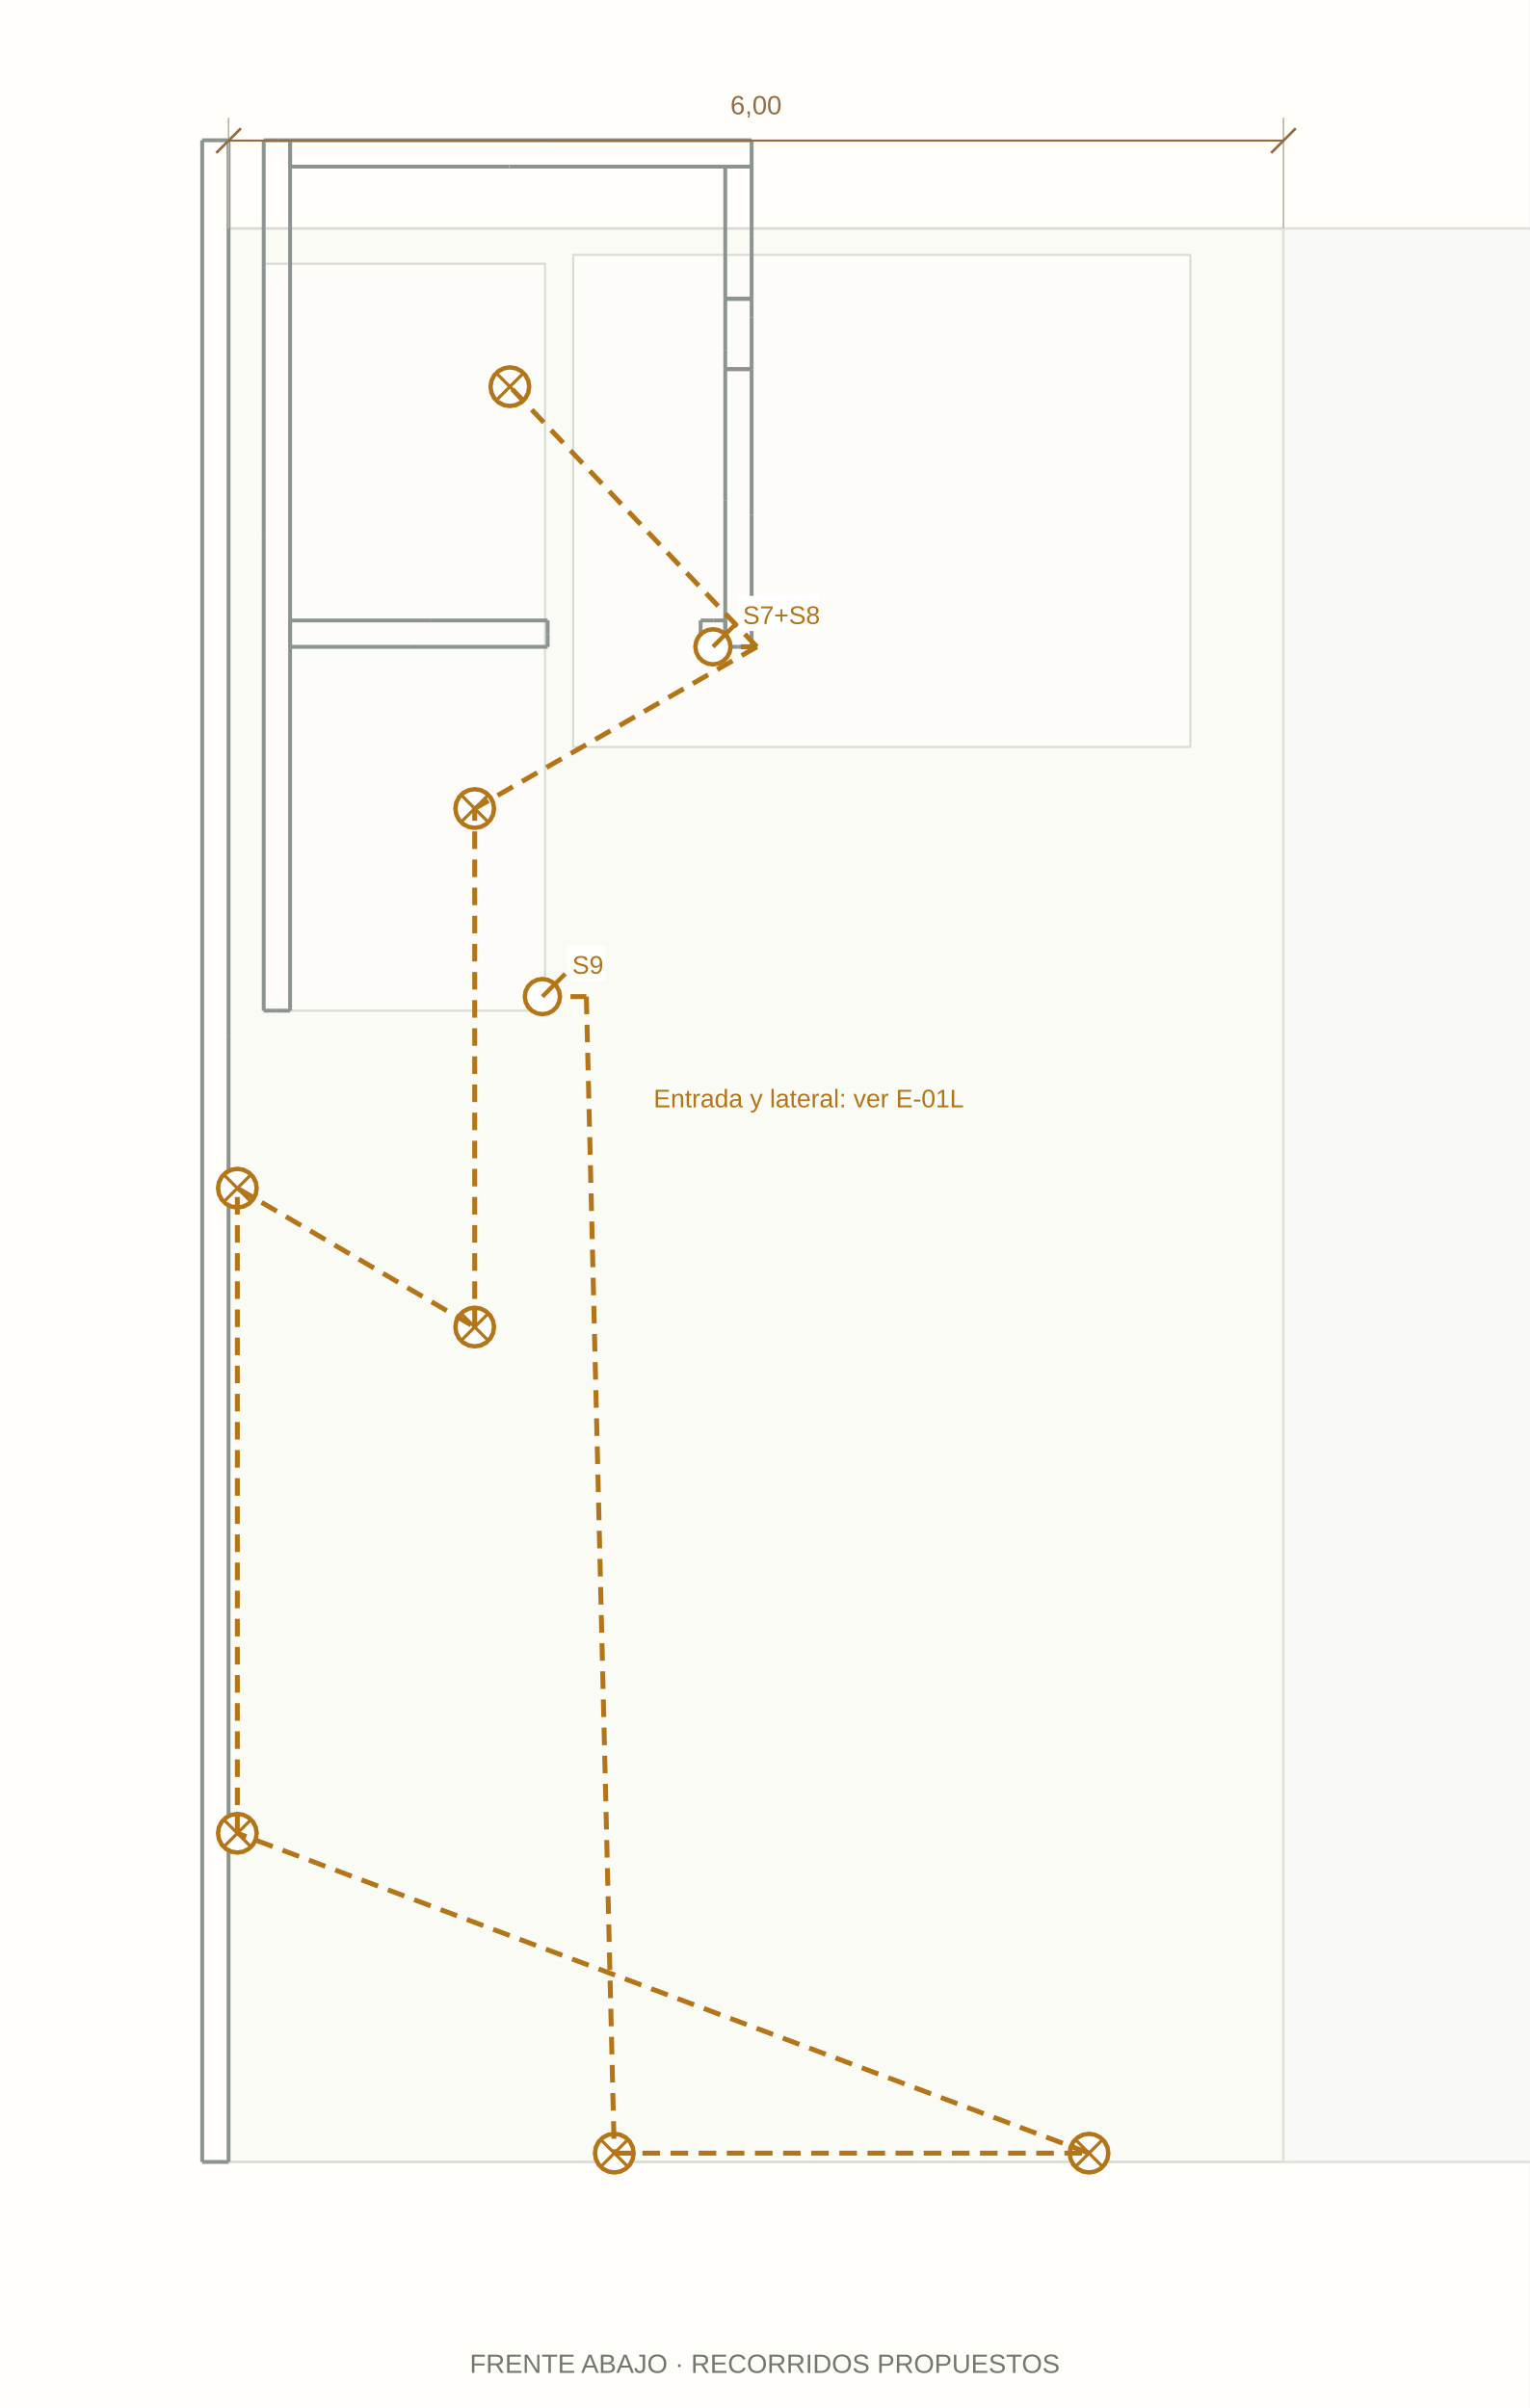
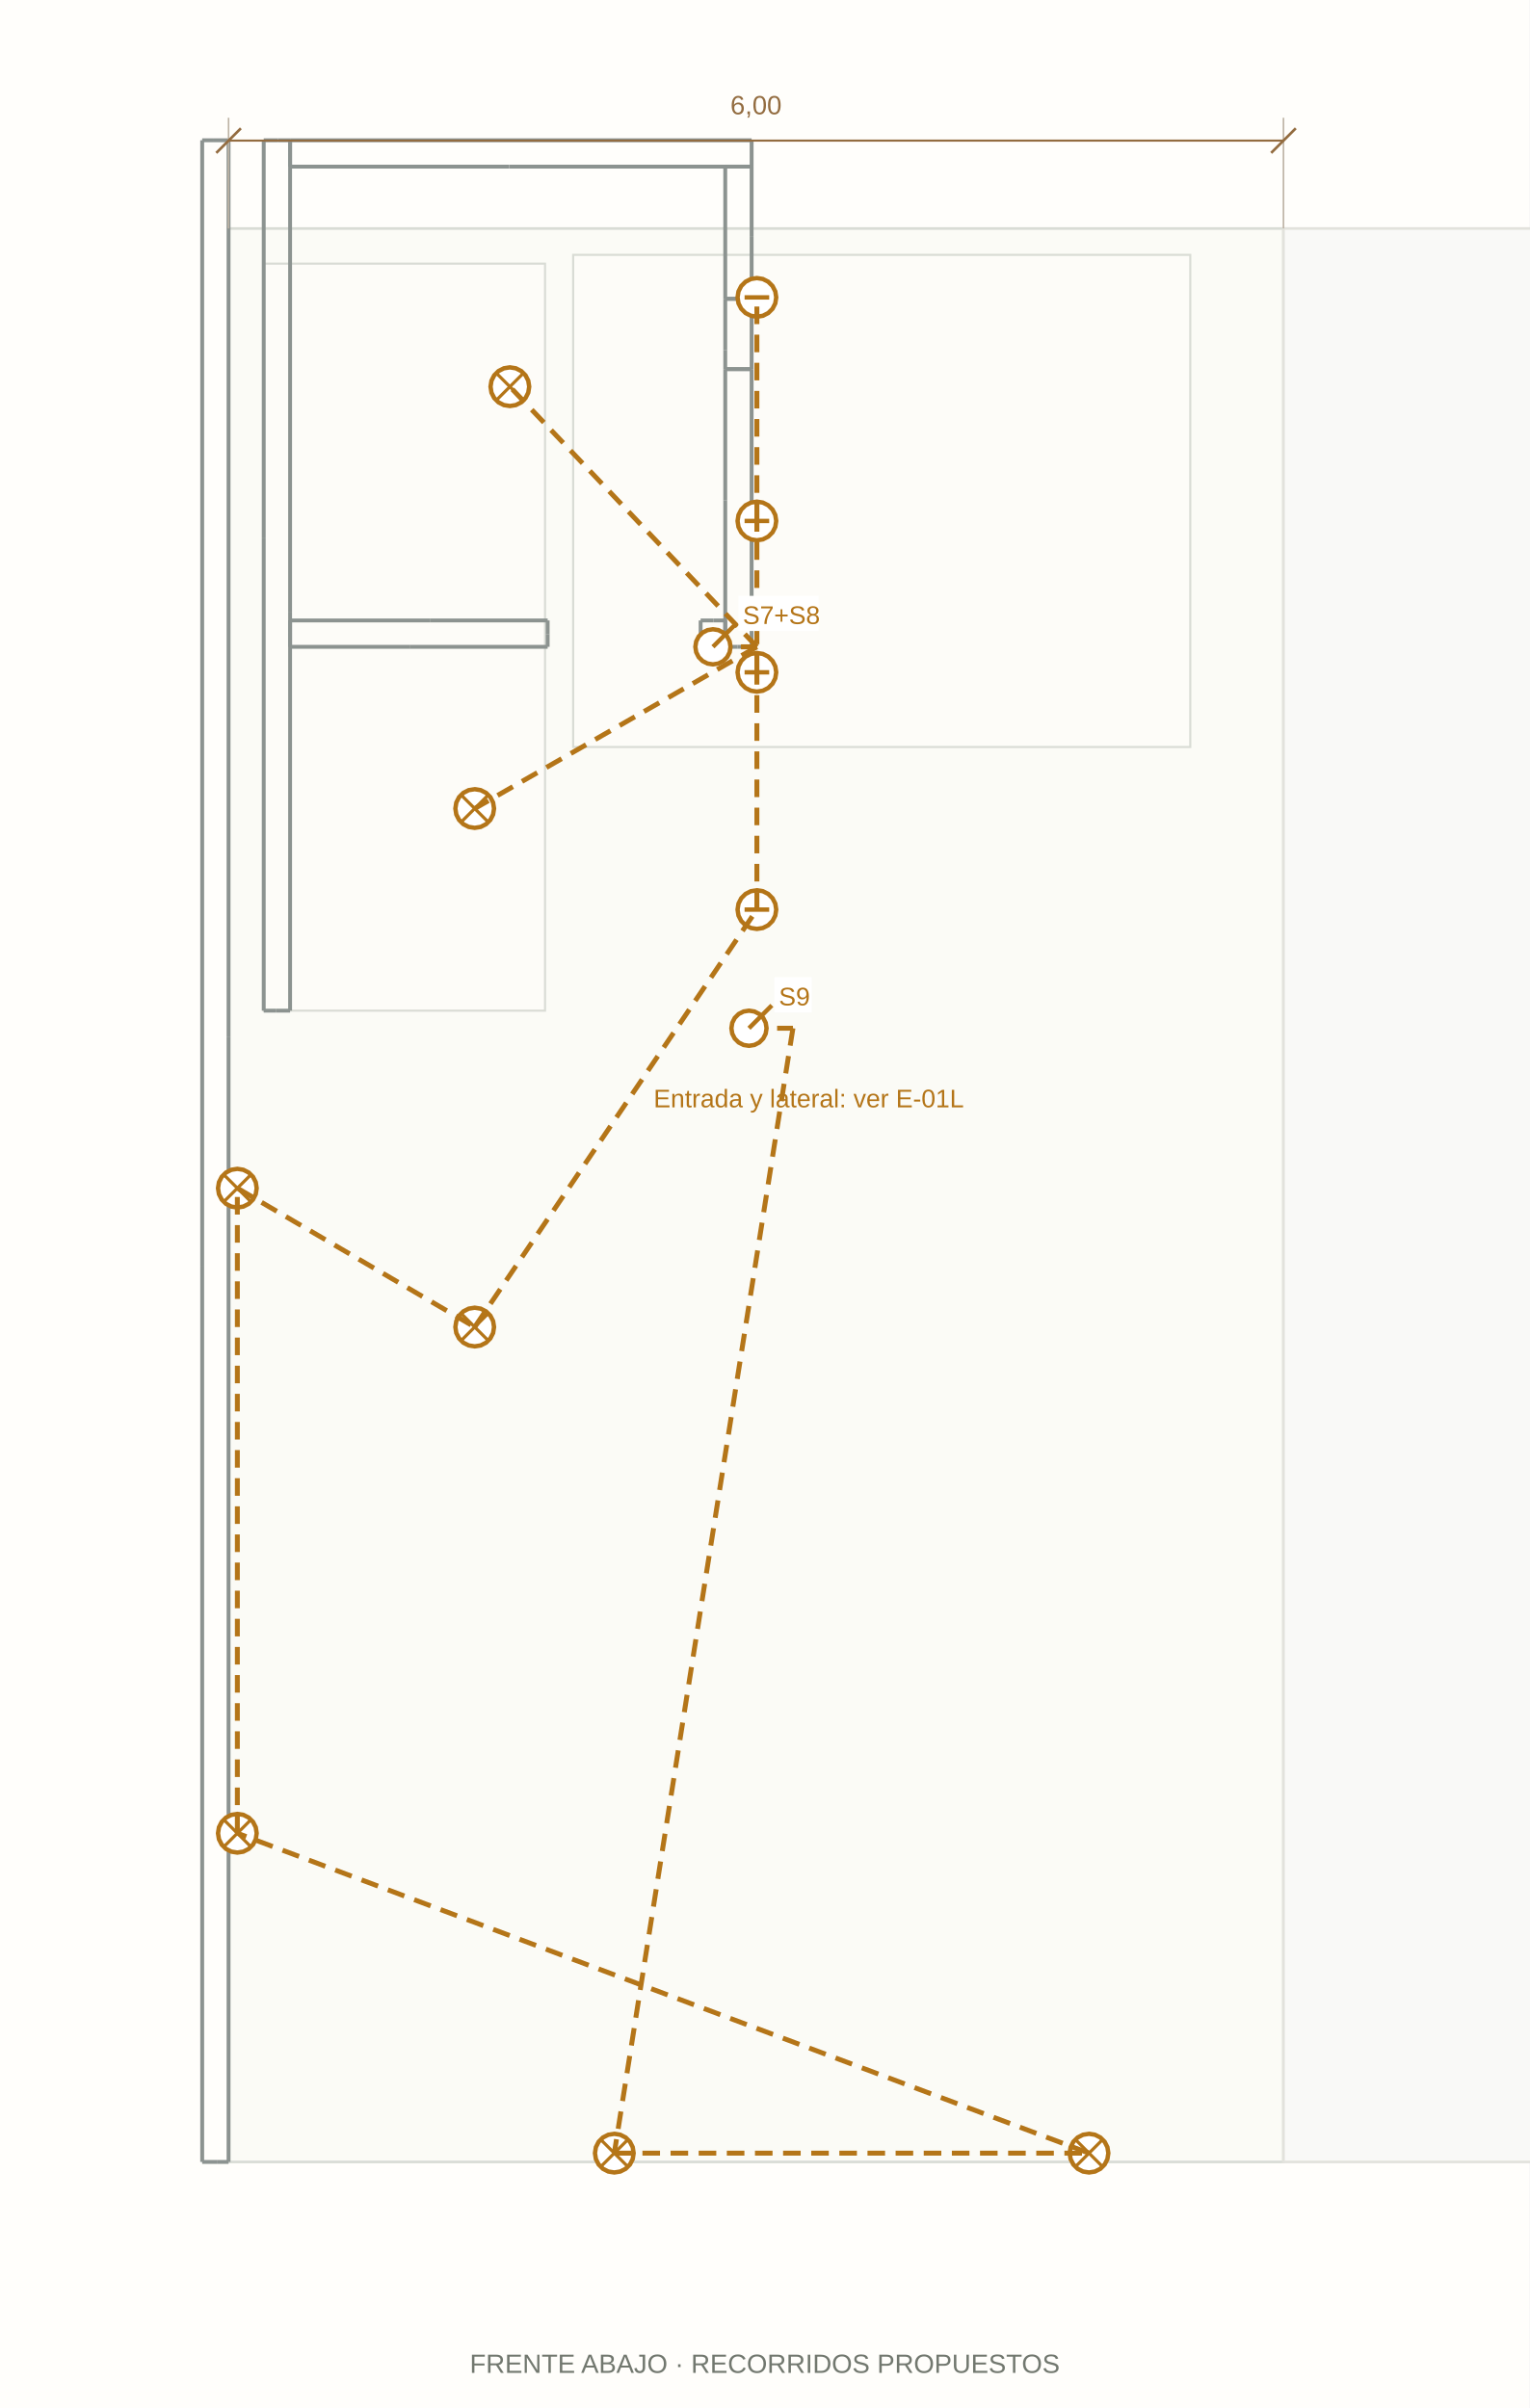
<svg xmlns="http://www.w3.org/2000/svg" viewBox="0 0 696 1096.0" role="img" aria-label="Iluminación y mandos · Patio">
  <rect width="100%" height="100%" fill="#fffefb" />
  <polygon points="104.0,984.0 584.0,984.0 584.0,104.0 104.0,104.0" fill="#fbfbf6" stroke="#d9dcd5" stroke-width="1.2" />
  <polygon points="584.0,984.0 824.0,984.0 824.0,104.0 584.0,104.0" fill="#f9f9f7" stroke="#e2e2dc" stroke-width="1.2" />
  <polygon points="120.0,460.0 248.0,460.0 248.0,120.0 120.0,120.0" fill="#fdfcf8" stroke="#d9dcd5" stroke-width="0.96" />
  <polygon points="260.8,340.0 541.6,340.0 541.6,116.0 260.8,116.0" fill="#fdfcf8" stroke="#d9dcd5" stroke-width="0.96" />
  <polyline points="132.0,460.0 125.489,460.0" fill="none" stroke="#8c9390" stroke-width="1.76" />
  <polyline points="125.489,460.0 120.0,460.0" fill="none" stroke="#8c9390" stroke-width="1.76" />
  <polyline points="132.0,63.84 132.0,278.804" fill="none" stroke="#8c9390" stroke-width="1.76" />
  <polyline points="132.0,278.804 132.0,460.0" fill="none" stroke="#8c9390" stroke-width="1.76" />
  <polyline points="120.0,63.84 126.523,63.84" fill="none" stroke="#8c9390" stroke-width="1.76" />
  <polyline points="126.523,63.84 132.0,63.84" fill="none" stroke="#8c9390" stroke-width="1.76" />
  <polyline points="120.0,460.0 120.0,244.66" fill="none" stroke="#8c9390" stroke-width="1.76" />
  <polyline points="120.0,244.66 120.0,63.84" fill="none" stroke="#8c9390" stroke-width="1.76" />
  <polyline points="249.2,294.4 186.715,294.4" fill="none" stroke="#8c9390" stroke-width="1.76" />
  <polyline points="186.715,294.4 132.0,294.4" fill="none" stroke="#8c9390" stroke-width="1.76" />
  <polyline points="249.2,282.4 249.2,288.798" fill="none" stroke="#8c9390" stroke-width="1.76" />
  <polyline points="249.2,288.798 249.2,294.4" fill="none" stroke="#8c9390" stroke-width="1.76" />
  <polyline points="132.0,282.4 195.595,282.4" fill="none" stroke="#8c9390" stroke-width="1.76" />
  <polyline points="195.595,282.4 249.2,282.4" fill="none" stroke="#8c9390" stroke-width="1.76" />
  <polyline points="132.0,294.4 132.0,287.889" fill="none" stroke="#8c9390" stroke-width="1.76" />
  <polyline points="132.0,287.889 132.0,282.4" fill="none" stroke="#8c9390" stroke-width="1.76" />
  <polyline points="330.0,294.4 324.105,294.4" fill="none" stroke="#8c9390" stroke-width="1.76" />
  <polyline points="324.105,294.4 318.8,294.4" fill="none" stroke="#8c9390" stroke-width="1.76" />
  <polyline points="330.0,282.4 330.0,288.717" fill="none" stroke="#8c9390" stroke-width="1.76" />
  <polyline points="330.0,288.717 330.0,294.4" fill="none" stroke="#8c9390" stroke-width="1.76" />
  <polyline points="318.8,282.4 324.706,282.4" fill="none" stroke="#8c9390" stroke-width="1.76" />
  <polyline points="324.706,282.4 330.0,282.4" fill="none" stroke="#8c9390" stroke-width="1.76" />
  <polyline points="318.8,294.4 318.8,288.072" fill="none" stroke="#8c9390" stroke-width="1.76" />
  <polyline points="318.8,288.072 318.8,282.4" fill="none" stroke="#8c9390" stroke-width="1.76" />
  <polyline points="342.0,294.4 335.696,294.4" fill="none" stroke="#8c9390" stroke-width="1.76" />
  <polyline points="335.696,294.4 330.0,294.4" fill="none" stroke="#8c9390" stroke-width="1.76" />
  <polyline points="342.0,168.0 342.0,234.403" fill="none" stroke="#8c9390" stroke-width="1.76" />
  <polyline points="342.0,234.403 342.0,294.4" fill="none" stroke="#8c9390" stroke-width="1.76" />
  <polyline points="330.0,168.0 336.317,168.0" fill="none" stroke="#8c9390" stroke-width="1.76" />
  <polyline points="336.317,168.0 342.0,168.0" fill="none" stroke="#8c9390" stroke-width="1.76" />
  <polyline points="330.0,294.4 330.0,227.866" fill="none" stroke="#8c9390" stroke-width="1.76" />
  <polyline points="330.0,227.866 330.0,168.0" fill="none" stroke="#8c9390" stroke-width="1.76" />
  <polyline points="342.0,136.0 335.696,136.0" fill="none" stroke="#8c9390" stroke-width="1.76" />
  <polyline points="335.696,136.0 330.0,136.0" fill="none" stroke="#8c9390" stroke-width="1.76" />
  <polyline points="342.0,75.84 342.0,107.445" fill="none" stroke="#8c9390" stroke-width="1.76" />
  <polyline points="342.0,107.445 342.0,136.0" fill="none" stroke="#8c9390" stroke-width="1.76" />
  <polyline points="330.0,75.84 336.317,75.84" fill="none" stroke="#8c9390" stroke-width="1.76" />
  <polyline points="336.317,75.84 342.0,75.84" fill="none" stroke="#8c9390" stroke-width="1.76" />
  <polyline points="330.0,136.0 330.0,104.333" fill="none" stroke="#8c9390" stroke-width="1.76" />
  <polyline points="330.0,104.333 330.0,75.84" fill="none" stroke="#8c9390" stroke-width="1.76" />
  <polyline points="342.0,168.0 338.8,168.0" fill="none" stroke="#8c9390" stroke-width="1.76" />
  <polyline points="338.8,168.0 330.0,168.0" fill="none" stroke="#8c9390" stroke-width="1.76" />
  <polyline points="342.0,136.0 342.0,144.533" fill="none" stroke="#8c9390" stroke-width="1.76" />
  <polyline points="342.0,144.533 342.0,168.0" fill="none" stroke="#8c9390" stroke-width="1.76" />
  <polyline points="330.0,136.0 333.2,136.0" fill="none" stroke="#8c9390" stroke-width="1.76" />
  <polyline points="333.2,136.0 342.0,136.0" fill="none" stroke="#8c9390" stroke-width="1.76" />
  <polyline points="330.0,168.0 330.0,159.467" fill="none" stroke="#8c9390" stroke-width="1.76" />
  <polyline points="330.0,159.467 330.0,136.0" fill="none" stroke="#8c9390" stroke-width="1.76" />
  <polyline points="342.0,75.84 231.678,75.84" fill="none" stroke="#8c9390" stroke-width="1.76" />
  <polyline points="231.678,75.84 132.0,75.84" fill="none" stroke="#8c9390" stroke-width="1.76" />
  <polyline points="342.0,63.84 342.0,70.144" fill="none" stroke="#8c9390" stroke-width="1.76" />
  <polyline points="342.0,70.144 342.0,75.84" fill="none" stroke="#8c9390" stroke-width="1.76" />
  <polyline points="132.0,63.84 245.95,63.84" fill="none" stroke="#8c9390" stroke-width="1.76" />
  <polyline points="245.95,63.84 342.0,63.84" fill="none" stroke="#8c9390" stroke-width="1.76" />
  <polyline points="132.0,75.84 132.0,69.329" fill="none" stroke="#8c9390" stroke-width="1.76" />
  <polyline points="132.0,69.329 132.0,63.84" fill="none" stroke="#8c9390" stroke-width="1.76" />
  <polyline points="104.0,984.0 98.68,984.0" fill="none" stroke="#8c9390" stroke-width="1.76" />
  <polyline points="98.68,984.0 92.0,984.0" fill="none" stroke="#8c9390" stroke-width="1.76" />
  <polyline points="104.0,63.84 104.0,471.778" fill="none" stroke="#8c9390" stroke-width="1.76" />
  <polyline points="104.0,471.778 104.0,984.0" fill="none" stroke="#8c9390" stroke-width="1.76" />
  <polyline points="92.0,63.84 97.32,63.84" fill="none" stroke="#8c9390" stroke-width="1.76" />
  <polyline points="97.32,63.84 104.0,63.84" fill="none" stroke="#8c9390" stroke-width="1.76" />
  <polyline points="92.0,984.0 92.0,576.062" fill="none" stroke="#8c9390" stroke-width="1.76" />
  <polyline points="92.0,576.062 92.0,63.84" fill="none" stroke="#8c9390" stroke-width="1.76" />
  <polyline points="104.0,104.0 104.0,53.6" fill="none" stroke="#bdb3a4" stroke-width="0.72" data-plan-dimensions="true" />
  <polyline points="584.0,104.0 584.0,53.6" fill="none" stroke="#bdb3a4" stroke-width="0.72" data-plan-dimensions="true" />
  <polyline points="104.0,64.0 584.0,64.0" fill="none" stroke="#936c40" stroke-width="0.96" data-plan-dimensions="true" />
  <polyline points="98.4,69.6 109.6,58.4" fill="none" stroke="#936c40" stroke-width="1.2" data-plan-dimensions="true" />
  <polyline points="578.4,69.6 589.6,58.4" fill="none" stroke="#936c40" stroke-width="1.2" data-plan-dimensions="true" />
  <text x="344.0" y="52.0" font-family="Arial,sans-serif" font-size="12.0" fill="#936c40" text-anchor="middle" data-plan-dimensions="true">6,00</text>
  <text x="348.0" y="1080.0" font-family="Arial,sans-serif" font-size="12.0" fill="#72786f" text-anchor="middle">FRENTE ABAJO · RECORRIDOS PROPUESTOS</text>
  <polygon points="288.32,980.0 287.889,977.281 286.639,974.827 284.693,972.881 282.239,971.631 279.52,971.2 276.801,971.631 274.347,972.881 272.401,974.827 271.151,977.281 270.72,980.0 271.151,982.719 272.401,985.173 274.347,987.119 276.801,988.369 279.52,988.8 282.239,988.369 284.693,987.119 286.639,985.173 287.889,982.719" fill="#ffffff" stroke="#b47518" stroke-width="2.0" />
  <polyline points="273.12,986.4 285.92,973.6" fill="none" stroke="#b47518" stroke-width="1.44" />
  <polyline points="273.12,973.6 285.92,986.4" fill="none" stroke="#b47518" stroke-width="1.44" />
  <polygon points="504.32,980.0 503.889,977.281 502.639,974.827 500.693,972.881 498.239,971.631 495.52,971.2 492.801,971.631 490.347,972.881 488.401,974.827 487.151,977.281 486.72,980.0 487.151,982.719 488.401,985.173 490.347,987.119 492.801,988.369 495.52,988.8 498.239,988.369 500.693,987.119 502.639,985.173 503.889,982.719" fill="#ffffff" stroke="#b47518" stroke-width="2.0" />
  <polyline points="489.12,986.4 501.92,973.6" fill="none" stroke="#b47518" stroke-width="1.44" />
  <polyline points="489.12,973.6 501.92,986.4" fill="none" stroke="#b47518" stroke-width="1.44" />
  <polygon points="116.8,834.4 116.369,831.681 115.119,829.227 113.173,827.281 110.719,826.031 108.0,825.6 105.281,826.031 102.827,827.281 100.881,829.227 99.631,831.681 99.2,834.4 99.631,837.119 100.881,839.573 102.827,841.519 105.281,842.769 108.0,843.2 110.719,842.769 113.173,841.519 115.119,839.573 116.369,837.119" fill="#ffffff" stroke="#b47518" stroke-width="2.0" />
  <polyline points="101.6,840.8 114.4,828.0" fill="none" stroke="#b47518" stroke-width="1.44" />
  <polyline points="101.6,828.0 114.4,840.8" fill="none" stroke="#b47518" stroke-width="1.44" />
  <polygon points="116.8,540.8 116.369,538.081 115.119,535.627 113.173,533.681 110.719,532.431 108.0,532.0 105.281,532.431 102.827,533.681 100.881,535.627 99.631,538.081 99.2,540.8 99.631,543.519 100.881,545.973 102.827,547.919 105.281,549.169 108.0,549.6 110.719,549.169 113.173,547.919 115.119,545.973 116.369,543.519" fill="#ffffff" stroke="#b47518" stroke-width="2.0" />
  <polyline points="101.6,547.2 114.4,534.4" fill="none" stroke="#b47518" stroke-width="1.44" />
  <polyline points="101.6,534.4 114.4,547.2" fill="none" stroke="#b47518" stroke-width="1.44" />
  <polygon points="224.8,604.0 224.369,601.281 223.119,598.827 221.173,596.881 218.719,595.631 216.0,595.2 213.281,595.631 210.827,596.881 208.881,598.827 207.631,601.281 207.2,604.0 207.631,606.719 208.881,609.173 210.827,611.119 213.281,612.369 216.0,612.8 218.719,612.369 221.173,611.119 223.119,609.173 224.369,606.719" fill="#ffffff" stroke="#b47518" stroke-width="2.0" />
  <polyline points="209.6,610.4 222.4,597.6" fill="none" stroke="#b47518" stroke-width="1.44" />
  <polyline points="209.6,597.6 222.4,610.4" fill="none" stroke="#b47518" stroke-width="1.44" />
  <polygon points="224.8,368.0 224.369,365.281 223.119,362.827 221.173,360.881 218.719,359.631 216.0,359.2 213.281,359.631 210.827,360.881 208.881,362.827 207.631,365.281 207.2,368.0 207.631,370.719 208.881,373.173 210.827,375.119 213.281,376.369 216.0,376.8 218.719,376.369 221.173,375.119 223.119,373.173 224.369,370.719" fill="#ffffff" stroke="#b47518" stroke-width="2.0" />
  <polyline points="209.6,374.4 222.4,361.6" fill="none" stroke="#b47518" stroke-width="1.44" />
  <polyline points="209.6,361.6 222.4,374.4" fill="none" stroke="#b47518" stroke-width="1.44" />
  <polygon points="240.8,176.0 240.369,173.281 239.119,170.827 237.173,168.881 234.719,167.631 232.0,167.2 229.281,167.631 226.827,168.881 224.881,170.827 223.631,173.281 223.2,176.0 223.631,178.719 224.881,181.173 226.827,183.119 229.281,184.369 232.0,184.8 234.719,184.369 237.173,183.119 239.119,181.173 240.369,178.719" fill="#ffffff" stroke="#b47518" stroke-width="2.0" />
  <polyline points="225.6,182.4 238.4,169.6" fill="none" stroke="#b47518" stroke-width="1.44" />
  <polyline points="225.6,169.6 238.4,182.4" fill="none" stroke="#b47518" stroke-width="1.44" />
+   <polygon points="353.2,414.0 352.769,411.281 351.519,408.827 349.573,406.881 347.119,405.631 344.4,405.2 341.681,405.631 339.227,406.881 337.281,408.827 336.031,411.281 335.6,414.0 336.031,416.719 337.281,419.173 339.227,421.119 341.681,422.369 344.4,422.8 347.119,422.369 349.573,421.119 351.519,419.173 352.769,416.719" fill="#ffffff" stroke="#b47518" stroke-width="2.0" />
+   <polyline points="338.8,414.0 350.0,414.0" fill="none" stroke="#b47518" stroke-width="2.0" />
+   <polygon points="353.2,306.0 352.769,303.281 351.519,300.827 349.573,298.881 347.119,297.631 344.4,297.2 341.681,297.631 339.227,298.881 337.281,300.827 336.031,303.281 335.6,306.0 336.031,308.719 337.281,311.173 339.227,313.119 341.681,314.369 344.4,314.8 347.119,314.369 349.573,313.119 351.519,311.173 352.769,308.719" fill="#ffffff" stroke="#b47518" stroke-width="2.0" />
+   <polyline points="338.8,306.0 350.0,306.0" fill="none" stroke="#b47518" stroke-width="2.0" />
+   <polygon points="353.2,237.12 352.769,234.401 351.519,231.947 349.573,230.001 347.119,228.751 344.4,228.32 341.681,228.751 339.227,230.001 337.281,231.947 336.031,234.401 335.6,237.12 336.031,239.839 337.281,242.293 339.227,244.239 341.681,245.489 344.4,245.92 347.119,245.489 349.573,244.239 351.519,242.293 352.769,239.839" fill="#ffffff" stroke="#b47518" stroke-width="2.0" />
+   <polyline points="338.8,237.12 350.0,237.12" fill="none" stroke="#b47518" stroke-width="2.0" />
+   <polygon points="353.2,135.36 352.769,132.641 351.519,130.187 349.573,128.241 347.119,126.991 344.4,126.56 341.681,126.991 339.227,128.241 337.281,130.187 336.031,132.641 335.6,135.36 336.031,138.079 337.281,140.533 339.227,142.479 341.681,143.729 344.4,144.16 347.119,143.729 349.573,142.479 351.519,140.533 352.769,138.079" fill="#ffffff" stroke="#b47518" stroke-width="2.0" />
+   <polyline points="338.8,135.36 350.0,135.36" fill="none" stroke="#b47518" stroke-width="2.0" />
  <polyline points="324.4,294.4 344.4,294.4" fill="none" stroke="#b47518" stroke-width="2.24" stroke-dasharray="8.0 4.8" />
  <polyline points="344.4,294.4 216.0,368.0" fill="none" stroke="#b47518" stroke-width="2.24" stroke-dasharray="8.0 4.8" />
  <polyline points="324.4,294.4 344.4,294.4" fill="none" stroke="#b47518" stroke-width="2.24" stroke-dasharray="8.0 4.8" />
  <polyline points="344.4,294.4 232.0,176.0" fill="none" stroke="#b47518" stroke-width="2.24" stroke-dasharray="8.0 4.8" />
-   <polyline points="246.8,453.6 266.8,453.6" fill="none" stroke="#b47518" stroke-width="2.24" stroke-dasharray="8.0 4.8" />
-   <polyline points="266.8,453.6 279.52,980.0" fill="none" stroke="#b47518" stroke-width="2.24" stroke-dasharray="8.0 4.8" />
+   <polyline points="340.8,468.0 360.8,468.0" fill="none" stroke="#b47518" stroke-width="2.24" stroke-dasharray="8.0 4.8" />
+   <polyline points="360.8,468.0 279.52,980.0" fill="none" stroke="#b47518" stroke-width="2.24" stroke-dasharray="8.0 4.8" />
  <polyline points="279.52,980.0 495.52,980.0" fill="none" stroke="#b47518" stroke-width="2.24" stroke-dasharray="8.0 4.8" />
  <polyline points="495.52,980.0 108.0,834.4" fill="none" stroke="#b47518" stroke-width="2.24" stroke-dasharray="8.0 4.8" />
  <polyline points="108.0,834.4 108.0,540.8" fill="none" stroke="#b47518" stroke-width="2.24" stroke-dasharray="8.0 4.8" />
  <polyline points="108.0,540.8 216.0,604.0" fill="none" stroke="#b47518" stroke-width="2.24" stroke-dasharray="8.0 4.8" />
-   <polyline points="216.0,604.0 216.0,368.0" fill="none" stroke="#b47518" stroke-width="2.24" stroke-dasharray="8.0 4.8" />
+   <polyline points="216.0,604.0 344.4,414.0" fill="none" stroke="#b47518" stroke-width="2.24" stroke-dasharray="8.0 4.8" />
+   <polyline points="344.4,414.0 344.4,306.0" fill="none" stroke="#b47518" stroke-width="2.24" stroke-dasharray="8.0 4.8" />
+   <polyline points="344.4,306.0 344.4,237.12" fill="none" stroke="#b47518" stroke-width="2.24" stroke-dasharray="8.0 4.8" />
+   <polyline points="344.4,237.12 344.4,135.36" fill="none" stroke="#b47518" stroke-width="2.24" stroke-dasharray="8.0 4.8" />
  <polygon points="332.4,294.4 332.008,291.928 330.872,289.698 329.102,287.928 326.872,286.792 324.4,286.4 321.928,286.792 319.698,287.928 317.928,289.698 316.792,291.928 316.4,294.4 316.792,296.872 317.928,299.102 319.698,300.872 321.928,302.008 324.4,302.4 326.872,302.008 329.102,300.872 330.872,299.102 332.008,296.872" fill="#ffffff" stroke="#b47518" stroke-width="2.0" />
  <polyline points="324.4,294.4 334.8,284.0" fill="none" stroke="#b47518" stroke-width="2.0" />
  <polygon points="336.0,287.2 372.48,287.2 372.48,271.2 336.0,271.2" fill="#ffffff" stroke="none" stroke-width="0" />
  <text x="338.0" y="284.0" font-family="Arial,sans-serif" font-size="11.6" fill="#b47518" text-anchor="start">S7+S8</text>
-   <polygon points="254.8,453.6 254.408,451.128 253.272,448.898 251.502,447.128 249.272,445.992 246.8,445.6 244.328,445.992 242.098,447.128 240.328,448.898 239.192,451.128 238.8,453.6 239.192,456.072 240.328,458.302 242.098,460.072 244.328,461.208 246.8,461.6 249.272,461.208 251.502,460.072 253.272,458.302 254.408,456.072" fill="#ffffff" stroke="#b47518" stroke-width="2.0" />
-   <polyline points="246.8,453.6 257.2,443.2" fill="none" stroke="#b47518" stroke-width="2.0" />
-   <polygon points="258.4,446.4 275.392,446.4 275.392,430.4 258.4,430.4" fill="#ffffff" stroke="none" stroke-width="0" />
-   <text x="260.4" y="443.2" font-family="Arial,sans-serif" font-size="11.6" fill="#b47518" text-anchor="start">S9</text>
+   <polygon points="348.8,468.0 348.408,465.528 347.272,463.298 345.502,461.528 343.272,460.392 340.8,460.0 338.328,460.392 336.098,461.528 334.328,463.298 333.192,465.528 332.8,468.0 333.192,470.472 334.328,472.702 336.098,474.472 338.328,475.608 340.8,476.0 343.272,475.608 345.502,474.472 347.272,472.702 348.408,470.472" fill="#ffffff" stroke="#b47518" stroke-width="2.0" />
+   <polyline points="340.8,468.0 351.2,457.6" fill="none" stroke="#b47518" stroke-width="2.0" />
+   <polygon points="352.4,460.8 369.392,460.8 369.392,444.8 352.4,444.8" fill="#ffffff" stroke="none" stroke-width="0" />
+   <text x="354.4" y="457.6" font-family="Arial,sans-serif" font-size="11.6" fill="#b47518" text-anchor="start">S9</text>
  <text x="368.0" y="504.0" font-family="Arial,sans-serif" font-size="11.6" fill="#b47518" text-anchor="middle">Entrada y lateral: ver E-01L</text>
</svg>
